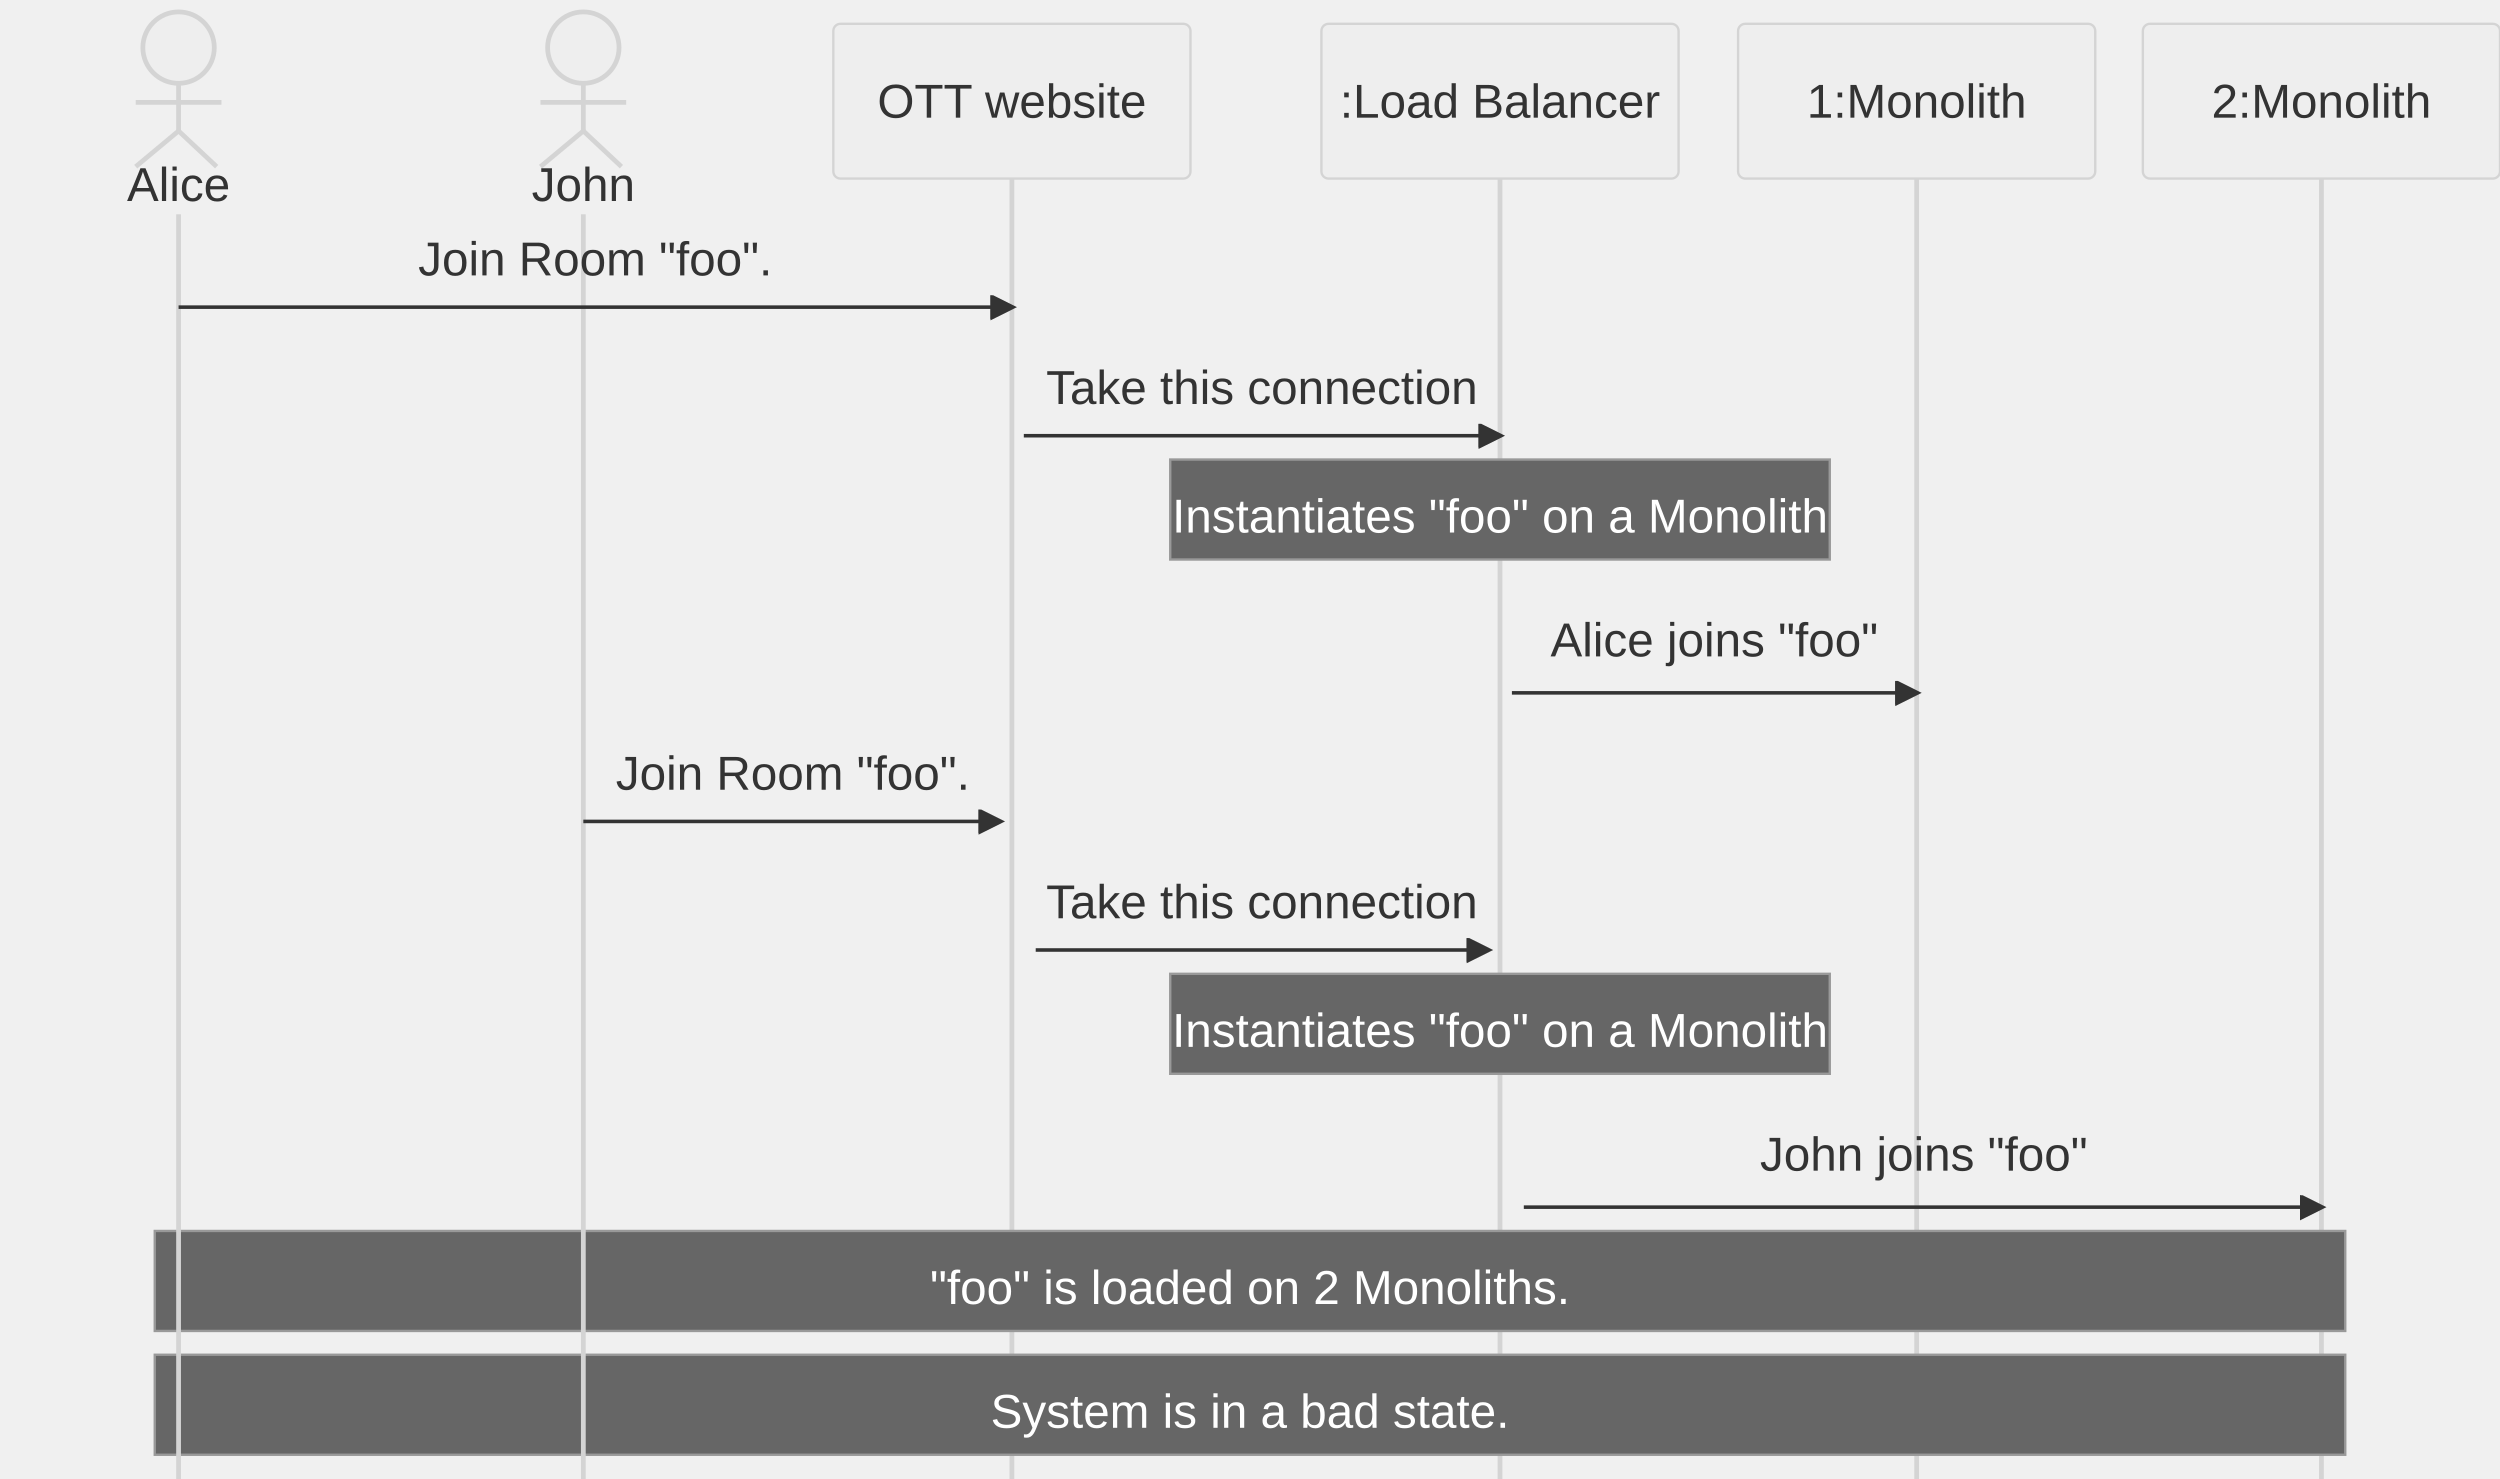
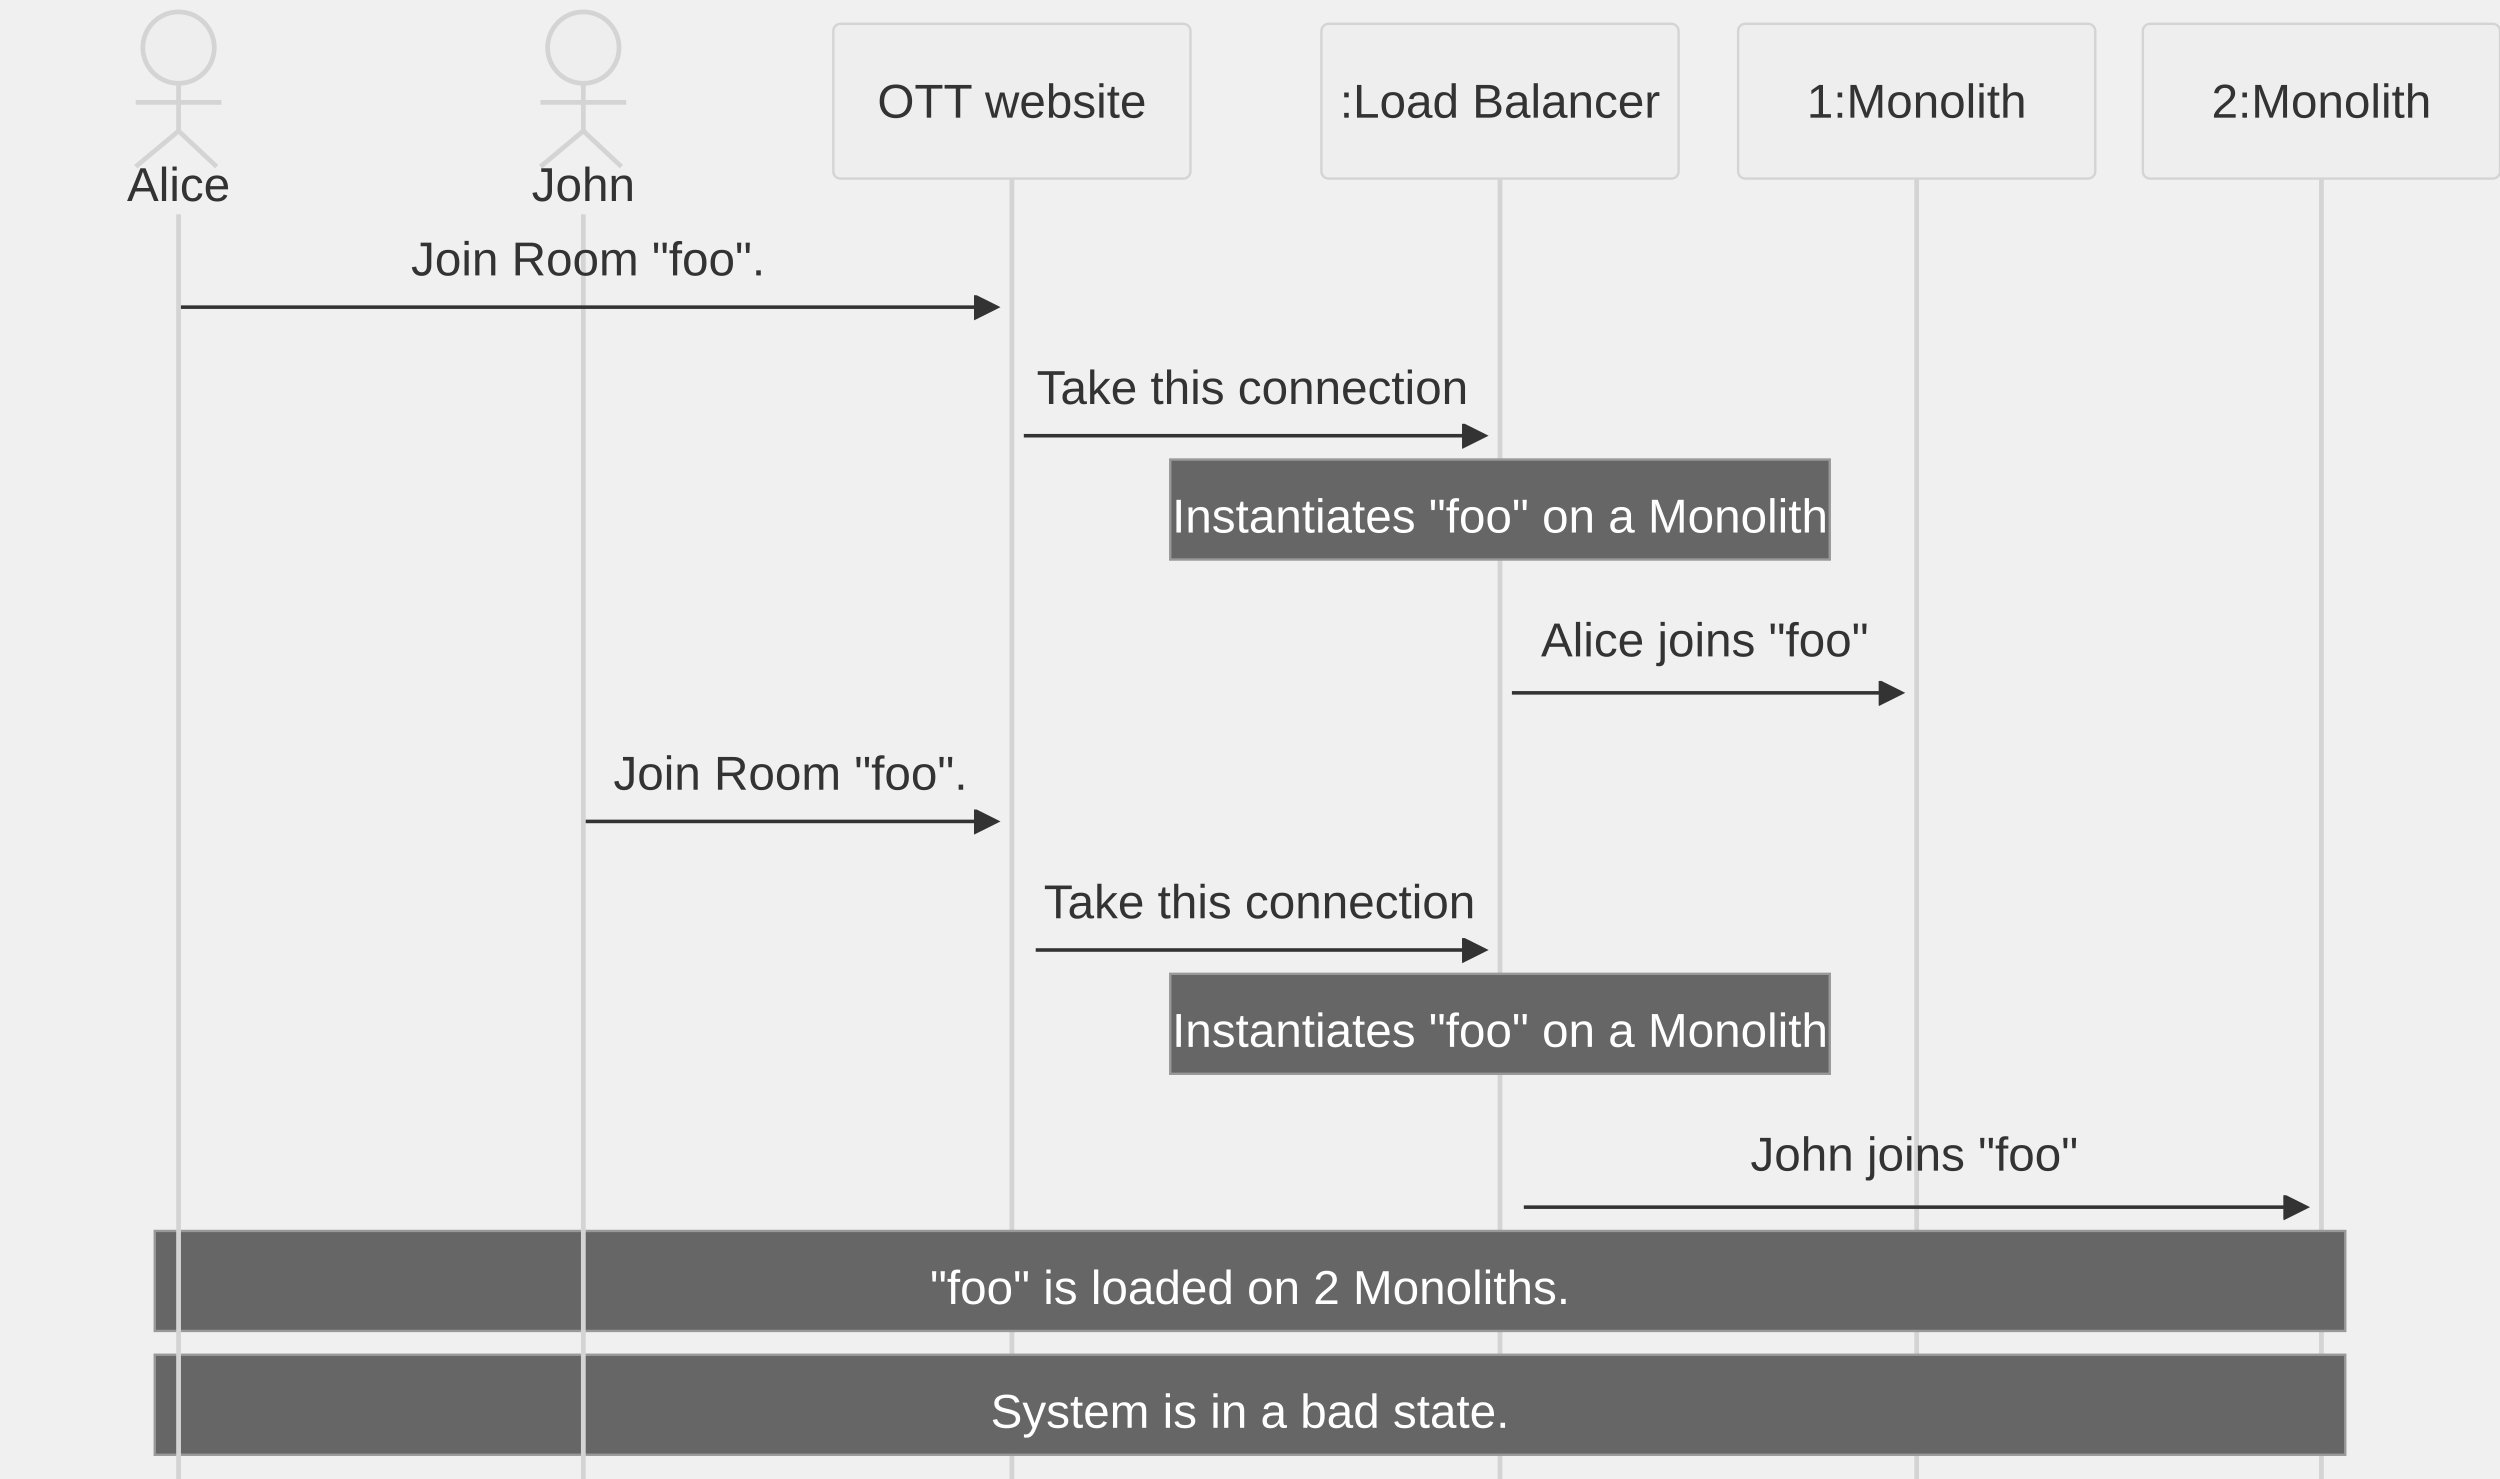
<svg xmlns="http://www.w3.org/2000/svg" aria-roledescription="sequence" role="graphics-document document" viewBox="0 -10 1050 621" style="max-width: 1050px; background-color: white;" width="100%" id="my-svg">
  <g>
    <line stroke="#999" stroke-width="0.5px" class="200" y2="2000" x2="975" y1="5" x1="975" id="actor5" />
    <g id="root-5">
      <rect class="actor" ry="3" rx="3" height="65" width="150" stroke="#666" fill="#eaeaea" y="0" x="900" />
      <text style="text-anchor: middle; font-size: 20px; font-weight: 400;" class="actor" alignment-baseline="central" dominant-baseline="central" y="32.5" x="975">
        <tspan dy="0" x="975">2:Monolith</tspan>
      </text>
    </g>
  </g>
  <g>
    <line stroke="#999" stroke-width="0.5px" class="200" y2="2000" x2="805" y1="5" x1="805" id="actor4" />
    <g id="root-4">
      <rect class="actor" ry="3" rx="3" height="65" width="150" stroke="#666" fill="#eaeaea" y="0" x="730" />
      <text style="text-anchor: middle; font-size: 20px; font-weight: 400;" class="actor" alignment-baseline="central" dominant-baseline="central" y="32.5" x="805">
        <tspan dy="0" x="805">1:Monolith</tspan>
      </text>
    </g>
  </g>
  <g>
    <line stroke="#999" stroke-width="0.5px" class="200" y2="2000" x2="630" y1="5" x1="630" id="actor3" />
    <g id="root-3">
      <rect class="actor" ry="3" rx="3" height="65" width="150" stroke="#666" fill="#eaeaea" y="0" x="555" />
      <text style="text-anchor: middle; font-size: 20px; font-weight: 400;" class="actor" alignment-baseline="central" dominant-baseline="central" y="32.5" x="630">
        <tspan dy="0" x="630">:Load Balancer</tspan>
      </text>
    </g>
  </g>
  <g>
    <line stroke="#999" stroke-width="0.5px" class="200" y2="2000" x2="425" y1="5" x1="425" id="actor2" />
    <g id="root-2">
      <rect class="actor" ry="3" rx="3" height="65" width="150" stroke="#666" fill="#eaeaea" y="0" x="350" />
      <text style="text-anchor: middle; font-size: 20px; font-weight: 400;" class="actor" alignment-baseline="central" dominant-baseline="central" y="32.5" x="425">
        <tspan dy="0" x="425">OTT website</tspan>
      </text>
    </g>
  </g>
  <style>#my-svg{font-family:"trebuchet ms",verdana,arial,sans-serif;font-size:16px;fill:#000000;}#my-svg .error-icon{fill:#552222;}#my-svg .error-text{fill:#552222;stroke:#552222;}#my-svg .edge-thickness-normal{stroke-width:2px;}#my-svg .edge-thickness-thick{stroke-width:3.5px;}#my-svg .edge-pattern-solid{stroke-dasharray:0;}#my-svg .edge-pattern-dashed{stroke-dasharray:3;}#my-svg .edge-pattern-dotted{stroke-dasharray:2;}#my-svg .marker{fill:#666;stroke:#666;}#my-svg .marker.cross{stroke:#666;}#my-svg svg{font-family:"trebuchet ms",verdana,arial,sans-serif;font-size:16px;}#my-svg .actor{stroke:hsl(0, 0%, 83%);fill:#eee;}#my-svg text.actor&gt;tspan{fill:#333;stroke:none;}#my-svg .actor-line{stroke:#666;}#my-svg .messageLine0{stroke-width:1.5;stroke-dasharray:none;stroke:#333;}#my-svg .messageLine1{stroke-width:1.5;stroke-dasharray:2,2;stroke:#333;}#my-svg #arrowhead path{fill:#333;stroke:#333;}#my-svg .sequenceNumber{fill:white;}#my-svg #sequencenumber{fill:#333;}#my-svg #crosshead path{fill:#333;stroke:#333;}#my-svg .messageText{fill:#333;stroke:none;}#my-svg .labelBox{stroke:hsl(0, 0%, 83%);fill:#eee;}#my-svg .labelText,#my-svg .labelText&gt;tspan{fill:#333;stroke:none;}#my-svg .loopText,#my-svg .loopText&gt;tspan{fill:#333;stroke:none;}#my-svg .loopLine{stroke-width:2px;stroke-dasharray:2,2;stroke:hsl(0, 0%, 83%);fill:hsl(0, 0%, 83%);}#my-svg .note{stroke:#999;fill:#666;}#my-svg .noteText,#my-svg .noteText&gt;tspan{fill:#fff;stroke:none;}#my-svg .activation0{fill:#f4f4f4;stroke:#666;}#my-svg .activation1{fill:#f4f4f4;stroke:#666;}#my-svg .activation2{fill:#f4f4f4;stroke:#666;}#my-svg .actorPopupMenu{position:absolute;}#my-svg .actorPopupMenuPanel{position:absolute;fill:#eee;box-shadow:0px 8px 16px 0px rgba(0,0,0,0.2);filter:drop-shadow(3px 5px 2px rgb(0 0 0 / 0.4));}#my-svg .actor-man line{stroke:hsl(0, 0%, 83%);fill:#eee;}#my-svg .actor-man circle,#my-svg line{stroke:hsl(0, 0%, 83%);fill:#eee;stroke-width:2px;}#my-svg :root{--mermaid-font-family:"trebuchet ms",verdana,arial,sans-serif;}</style>
  <g />
  <defs>
    <symbol height="24" width="24" id="computer">
      <path d="M2 2v13h20v-13h-20zm18 11h-16v-9h16v9zm-10.228 6l.466-1h3.524l.467 1h-4.457zm14.228 3h-24l2-6h2.104l-1.33 4h18.45l-1.297-4h2.073l2 6zm-5-10h-14v-7h14v7z" transform="scale(.5)" />
    </symbol>
  </defs>
  <defs>
    <symbol clip-rule="evenodd" fill-rule="evenodd" id="database">
      <path d="M12.258.001l.256.004.255.005.253.008.251.01.249.012.247.015.246.016.242.019.241.02.239.023.236.024.233.027.231.028.229.031.225.032.223.034.22.036.217.038.214.04.211.041.208.043.205.045.201.046.198.048.194.05.191.051.187.053.183.054.18.056.175.057.172.059.168.06.163.061.16.063.155.064.15.066.074.033.073.033.071.034.07.034.069.035.068.035.067.035.066.035.064.036.064.036.062.036.06.036.06.037.058.037.058.037.055.038.055.038.053.038.052.038.051.039.05.039.048.039.047.039.045.04.044.04.043.04.041.04.04.041.039.041.037.041.036.041.034.041.033.042.032.042.03.042.029.042.027.042.026.043.024.043.023.043.021.043.02.043.018.044.017.043.015.044.013.044.012.044.011.045.009.044.007.045.006.045.004.045.002.045.001.045v17l-.001.045-.002.045-.004.045-.006.045-.007.045-.009.044-.011.045-.012.044-.013.044-.015.044-.017.043-.018.044-.02.043-.021.043-.023.043-.024.043-.026.043-.027.042-.029.042-.03.042-.032.042-.033.042-.034.041-.036.041-.037.041-.039.041-.04.041-.041.04-.043.04-.044.04-.045.04-.047.039-.048.039-.05.039-.051.039-.052.038-.053.038-.055.038-.055.038-.058.037-.058.037-.06.037-.06.036-.062.036-.064.036-.064.036-.066.035-.067.035-.068.035-.069.035-.07.034-.071.034-.073.033-.074.033-.15.066-.155.064-.16.063-.163.061-.168.06-.172.059-.175.057-.18.056-.183.054-.187.053-.191.051-.194.05-.198.048-.201.046-.205.045-.208.043-.211.041-.214.04-.217.038-.22.036-.223.034-.225.032-.229.031-.231.028-.233.027-.236.024-.239.023-.241.02-.242.019-.246.016-.247.015-.249.012-.251.01-.253.008-.255.005-.256.004-.258.001-.258-.001-.256-.004-.255-.005-.253-.008-.251-.01-.249-.012-.247-.015-.245-.016-.243-.019-.241-.02-.238-.023-.236-.024-.234-.027-.231-.028-.228-.031-.226-.032-.223-.034-.22-.036-.217-.038-.214-.04-.211-.041-.208-.043-.204-.045-.201-.046-.198-.048-.195-.05-.19-.051-.187-.053-.184-.054-.179-.056-.176-.057-.172-.059-.167-.06-.164-.061-.159-.063-.155-.064-.151-.066-.074-.033-.072-.033-.072-.034-.07-.034-.069-.035-.068-.035-.067-.035-.066-.035-.064-.036-.063-.036-.062-.036-.061-.036-.06-.037-.058-.037-.057-.037-.056-.038-.055-.038-.053-.038-.052-.038-.051-.039-.049-.039-.049-.039-.046-.039-.046-.04-.044-.04-.043-.04-.041-.04-.04-.041-.039-.041-.037-.041-.036-.041-.034-.041-.033-.042-.032-.042-.03-.042-.029-.042-.027-.042-.026-.043-.024-.043-.023-.043-.021-.043-.02-.043-.018-.044-.017-.043-.015-.044-.013-.044-.012-.044-.011-.045-.009-.044-.007-.045-.006-.045-.004-.045-.002-.045-.001-.045v-17l.001-.045.002-.045.004-.045.006-.045.007-.045.009-.044.011-.045.012-.044.013-.044.015-.044.017-.043.018-.044.02-.043.021-.043.023-.043.024-.043.026-.043.027-.042.029-.042.03-.042.032-.042.033-.042.034-.041.036-.041.037-.041.039-.041.04-.041.041-.04.043-.04.044-.04.046-.04.046-.039.049-.039.049-.039.051-.039.052-.038.053-.038.055-.038.056-.038.057-.037.058-.037.06-.037.061-.036.062-.036.063-.036.064-.036.066-.035.067-.035.068-.035.069-.035.07-.034.072-.034.072-.033.074-.033.151-.066.155-.064.159-.063.164-.061.167-.06.172-.059.176-.057.179-.056.184-.054.187-.053.19-.051.195-.05.198-.048.201-.046.204-.045.208-.043.211-.041.214-.04.217-.038.22-.036.223-.034.226-.032.228-.031.231-.028.234-.027.236-.024.238-.023.241-.02.243-.019.245-.016.247-.015.249-.012.251-.01.253-.008.255-.005.256-.004.258-.001.258.001zm-9.258 20.499v.01l.001.021.003.021.004.022.005.021.006.022.007.022.009.023.01.022.011.023.012.023.013.023.015.023.016.024.017.023.018.024.019.024.021.024.022.025.023.024.024.025.052.049.056.05.061.051.066.051.07.051.075.051.079.052.084.052.088.052.092.052.097.052.102.051.105.052.11.052.114.051.119.051.123.051.127.05.131.05.135.05.139.048.144.049.147.047.152.047.155.047.16.045.163.045.167.043.171.043.176.041.178.041.183.039.187.039.19.037.194.035.197.035.202.033.204.031.209.03.212.029.216.027.219.025.222.024.226.021.23.02.233.018.236.016.24.015.243.012.246.01.249.008.253.005.256.004.259.001.26-.001.257-.004.254-.005.25-.008.247-.011.244-.012.241-.014.237-.016.233-.018.231-.021.226-.021.224-.024.22-.026.216-.027.212-.028.21-.031.205-.031.202-.034.198-.034.194-.036.191-.037.187-.039.183-.04.179-.04.175-.042.172-.043.168-.044.163-.045.16-.046.155-.046.152-.047.148-.048.143-.049.139-.049.136-.05.131-.05.126-.05.123-.051.118-.052.114-.051.11-.052.106-.052.101-.052.096-.052.092-.052.088-.053.083-.051.079-.052.074-.052.07-.051.065-.051.06-.051.056-.05.051-.05.023-.024.023-.025.021-.024.02-.024.019-.024.018-.024.017-.024.015-.023.014-.024.013-.023.012-.023.01-.023.01-.022.008-.022.006-.022.006-.022.004-.022.004-.021.001-.021.001-.021v-4.127l-.077.055-.08.053-.083.054-.085.053-.087.052-.09.052-.093.051-.095.05-.097.05-.1.049-.102.049-.105.048-.106.047-.109.047-.111.046-.114.045-.115.045-.118.044-.12.043-.122.042-.124.042-.126.041-.128.04-.13.04-.132.038-.134.038-.135.037-.138.037-.139.035-.142.035-.143.034-.144.033-.147.032-.148.031-.15.03-.151.03-.153.029-.154.027-.156.027-.158.026-.159.025-.161.024-.162.023-.163.022-.165.021-.166.02-.167.019-.169.018-.169.017-.171.016-.173.015-.173.014-.175.013-.175.012-.177.011-.178.01-.179.008-.179.008-.181.006-.182.005-.182.004-.184.003-.184.002h-.37l-.184-.002-.184-.003-.182-.004-.182-.005-.181-.006-.179-.008-.179-.008-.178-.01-.176-.011-.176-.012-.175-.013-.173-.014-.172-.015-.171-.016-.17-.017-.169-.018-.167-.019-.166-.02-.165-.021-.163-.022-.162-.023-.161-.024-.159-.025-.157-.026-.156-.027-.155-.027-.153-.029-.151-.03-.15-.03-.148-.031-.146-.032-.145-.033-.143-.034-.141-.035-.14-.035-.137-.037-.136-.037-.134-.038-.132-.038-.13-.04-.128-.04-.126-.041-.124-.042-.122-.042-.12-.044-.117-.043-.116-.045-.113-.045-.112-.046-.109-.047-.106-.047-.105-.048-.102-.049-.1-.049-.097-.05-.095-.05-.093-.052-.09-.051-.087-.052-.085-.053-.083-.054-.08-.054-.077-.054v4.127zm0-5.654v.011l.001.021.003.021.004.021.005.022.006.022.007.022.009.022.01.022.011.023.012.023.013.023.015.024.016.023.017.024.018.024.019.024.021.024.022.024.023.025.024.024.052.05.056.05.061.05.066.051.07.051.075.052.079.051.084.052.088.052.092.052.097.052.102.052.105.052.11.051.114.051.119.052.123.05.127.051.131.05.135.049.139.049.144.048.147.048.152.047.155.046.16.045.163.045.167.044.171.042.176.042.178.04.183.04.187.038.19.037.194.036.197.034.202.033.204.032.209.03.212.028.216.027.219.025.222.024.226.022.23.02.233.018.236.016.24.014.243.012.246.01.249.008.253.006.256.003.259.001.26-.001.257-.003.254-.006.25-.008.247-.01.244-.012.241-.015.237-.016.233-.018.231-.02.226-.022.224-.024.22-.025.216-.027.212-.029.21-.03.205-.032.202-.033.198-.035.194-.036.191-.037.187-.039.183-.039.179-.041.175-.042.172-.043.168-.044.163-.045.16-.045.155-.047.152-.047.148-.048.143-.048.139-.05.136-.049.131-.05.126-.051.123-.051.118-.051.114-.052.11-.052.106-.052.101-.052.096-.052.092-.052.088-.052.083-.052.079-.052.074-.051.07-.052.065-.051.06-.05.056-.051.051-.049.023-.025.023-.024.021-.025.02-.024.019-.024.018-.024.017-.024.015-.023.014-.023.013-.024.012-.022.01-.023.01-.023.008-.022.006-.022.006-.022.004-.021.004-.022.001-.021.001-.021v-4.139l-.077.054-.08.054-.083.054-.085.052-.087.053-.09.051-.093.051-.095.051-.097.05-.1.049-.102.049-.105.048-.106.047-.109.047-.111.046-.114.045-.115.044-.118.044-.12.044-.122.042-.124.042-.126.041-.128.04-.13.039-.132.039-.134.038-.135.037-.138.036-.139.036-.142.035-.143.033-.144.033-.147.033-.148.031-.15.03-.151.03-.153.028-.154.028-.156.027-.158.026-.159.025-.161.024-.162.023-.163.022-.165.021-.166.02-.167.019-.169.018-.169.017-.171.016-.173.015-.173.014-.175.013-.175.012-.177.011-.178.009-.179.009-.179.007-.181.007-.182.005-.182.004-.184.003-.184.002h-.37l-.184-.002-.184-.003-.182-.004-.182-.005-.181-.007-.179-.007-.179-.009-.178-.009-.176-.011-.176-.012-.175-.013-.173-.014-.172-.015-.171-.016-.17-.017-.169-.018-.167-.019-.166-.02-.165-.021-.163-.022-.162-.023-.161-.024-.159-.025-.157-.026-.156-.027-.155-.028-.153-.028-.151-.03-.15-.03-.148-.031-.146-.033-.145-.033-.143-.033-.141-.035-.14-.036-.137-.036-.136-.037-.134-.038-.132-.039-.13-.039-.128-.04-.126-.041-.124-.042-.122-.043-.12-.043-.117-.044-.116-.044-.113-.046-.112-.046-.109-.046-.106-.047-.105-.048-.102-.049-.1-.049-.097-.05-.095-.051-.093-.051-.09-.051-.087-.053-.085-.052-.083-.054-.08-.054-.077-.054v4.139zm0-5.666v.011l.001.02.003.022.004.021.005.022.006.021.007.022.009.023.01.022.011.023.012.023.013.023.015.023.016.024.017.024.018.023.019.024.021.025.022.024.023.024.024.025.052.05.056.05.061.05.066.051.07.051.075.052.079.051.084.052.088.052.092.052.097.052.102.052.105.051.11.052.114.051.119.051.123.051.127.05.131.05.135.05.139.049.144.048.147.048.152.047.155.046.16.045.163.045.167.043.171.043.176.042.178.04.183.04.187.038.19.037.194.036.197.034.202.033.204.032.209.03.212.028.216.027.219.025.222.024.226.021.23.02.233.018.236.017.24.014.243.012.246.01.249.008.253.006.256.003.259.001.26-.001.257-.003.254-.006.25-.008.247-.01.244-.013.241-.014.237-.016.233-.018.231-.02.226-.022.224-.024.22-.025.216-.027.212-.029.21-.03.205-.032.202-.033.198-.035.194-.036.191-.037.187-.039.183-.039.179-.041.175-.042.172-.043.168-.044.163-.045.16-.045.155-.047.152-.047.148-.048.143-.049.139-.049.136-.049.131-.051.126-.05.123-.051.118-.052.114-.051.11-.052.106-.052.101-.052.096-.052.092-.052.088-.052.083-.052.079-.052.074-.052.07-.051.065-.051.06-.051.056-.05.051-.049.023-.025.023-.025.021-.024.02-.024.019-.024.018-.024.017-.024.015-.023.014-.024.013-.023.012-.023.01-.022.01-.023.008-.022.006-.022.006-.022.004-.022.004-.021.001-.021.001-.021v-4.153l-.077.054-.08.054-.083.053-.085.053-.087.053-.09.051-.093.051-.095.051-.097.05-.1.049-.102.048-.105.048-.106.048-.109.046-.111.046-.114.046-.115.044-.118.044-.12.043-.122.043-.124.042-.126.041-.128.04-.13.039-.132.039-.134.038-.135.037-.138.036-.139.036-.142.034-.143.034-.144.033-.147.032-.148.032-.15.03-.151.03-.153.028-.154.028-.156.027-.158.026-.159.024-.161.024-.162.023-.163.023-.165.021-.166.02-.167.019-.169.018-.169.017-.171.016-.173.015-.173.014-.175.013-.175.012-.177.01-.178.01-.179.009-.179.007-.181.006-.182.006-.182.004-.184.003-.184.001-.185.001-.185-.001-.184-.001-.184-.003-.182-.004-.182-.006-.181-.006-.179-.007-.179-.009-.178-.01-.176-.01-.176-.012-.175-.013-.173-.014-.172-.015-.171-.016-.17-.017-.169-.018-.167-.019-.166-.02-.165-.021-.163-.023-.162-.023-.161-.024-.159-.024-.157-.026-.156-.027-.155-.028-.153-.028-.151-.03-.15-.03-.148-.032-.146-.032-.145-.033-.143-.034-.141-.034-.14-.036-.137-.036-.136-.037-.134-.038-.132-.039-.13-.039-.128-.041-.126-.041-.124-.041-.122-.043-.12-.043-.117-.044-.116-.044-.113-.046-.112-.046-.109-.046-.106-.048-.105-.048-.102-.048-.1-.05-.097-.049-.095-.051-.093-.051-.09-.052-.087-.052-.085-.053-.083-.053-.08-.054-.077-.054v4.153zm8.74-8.179l-.257.004-.254.005-.25.008-.247.011-.244.012-.241.014-.237.016-.233.018-.231.021-.226.022-.224.023-.22.026-.216.027-.212.028-.21.031-.205.032-.202.033-.198.034-.194.036-.191.038-.187.038-.183.04-.179.041-.175.042-.172.043-.168.043-.163.045-.16.046-.155.046-.152.048-.148.048-.143.048-.139.049-.136.05-.131.05-.126.051-.123.051-.118.051-.114.052-.11.052-.106.052-.101.052-.096.052-.092.052-.088.052-.083.052-.079.052-.074.051-.07.052-.065.051-.06.05-.056.05-.051.05-.023.025-.023.024-.021.024-.02.025-.019.024-.018.024-.017.023-.015.024-.014.023-.013.023-.012.023-.01.023-.01.022-.008.022-.006.023-.006.021-.004.022-.004.021-.001.021-.001.021.001.021.001.021.004.021.004.022.006.021.006.023.008.022.01.022.01.023.012.023.013.023.014.023.015.024.017.023.018.024.019.024.02.025.021.024.023.024.023.025.051.05.056.05.06.05.065.051.07.052.074.051.079.052.083.052.088.052.092.052.096.052.101.052.106.052.11.052.114.052.118.051.123.051.126.051.131.05.136.05.139.049.143.048.148.048.152.048.155.046.16.046.163.045.168.043.172.043.175.042.179.041.183.04.187.038.191.038.194.036.198.034.202.033.205.032.21.031.212.028.216.027.22.026.224.023.226.022.231.021.233.018.237.016.241.014.244.012.247.011.25.008.254.005.257.004.26.001.26-.001.257-.004.254-.005.25-.008.247-.011.244-.012.241-.014.237-.016.233-.018.231-.021.226-.022.224-.023.22-.026.216-.027.212-.028.21-.031.205-.032.202-.033.198-.034.194-.036.191-.038.187-.038.183-.04.179-.041.175-.042.172-.043.168-.043.163-.045.16-.046.155-.046.152-.048.148-.048.143-.048.139-.049.136-.05.131-.05.126-.051.123-.051.118-.051.114-.052.11-.052.106-.052.101-.052.096-.052.092-.052.088-.052.083-.052.079-.052.074-.051.07-.052.065-.051.06-.05.056-.05.051-.05.023-.025.023-.024.021-.024.02-.025.019-.024.018-.024.017-.023.015-.024.014-.023.013-.023.012-.023.01-.023.01-.022.008-.022.006-.023.006-.021.004-.022.004-.021.001-.021.001-.021-.001-.021-.001-.021-.004-.021-.004-.022-.006-.021-.006-.023-.008-.022-.01-.022-.01-.023-.012-.023-.013-.023-.014-.023-.015-.024-.017-.023-.018-.024-.019-.024-.02-.025-.021-.024-.023-.024-.023-.025-.051-.05-.056-.05-.06-.05-.065-.051-.07-.052-.074-.051-.079-.052-.083-.052-.088-.052-.092-.052-.096-.052-.101-.052-.106-.052-.11-.052-.114-.052-.118-.051-.123-.051-.126-.051-.131-.05-.136-.05-.139-.049-.143-.048-.148-.048-.152-.048-.155-.046-.16-.046-.163-.045-.168-.043-.172-.043-.175-.042-.179-.041-.183-.04-.187-.038-.191-.038-.194-.036-.198-.034-.202-.033-.205-.032-.21-.031-.212-.028-.216-.027-.22-.026-.224-.023-.226-.022-.231-.021-.233-.018-.237-.016-.241-.014-.244-.012-.247-.011-.25-.008-.254-.005-.257-.004-.26-.001-.26.001z" transform="scale(.5)" />
    </symbol>
  </defs>
  <defs>
    <symbol height="24" width="24" id="clock">
      <path d="M12 2c5.514 0 10 4.486 10 10s-4.486 10-10 10-10-4.486-10-10 4.486-10 10-10zm0-2c-6.627 0-12 5.373-12 12s5.373 12 12 12 12-5.373 12-12-5.373-12-12-12zm5.848 12.459c.202.038.202.333.001.372-1.907.361-6.045 1.111-6.547 1.111-.719 0-1.301-.582-1.301-1.301 0-.512.77-5.447 1.125-7.445.034-.192.312-.181.343.014l.985 6.238 5.394 1.011z" transform="scale(.5)" />
    </symbol>
  </defs>
  <defs>
-     <marker orient="auto" markerHeight="12" markerWidth="12" markerUnits="userSpaceOnUse" refY="5" refX="9" id="arrowhead">
+     <marker orient="auto" markerHeight="12" markerWidth="12" markerUnits="userSpaceOnUse" refY="5" refX="7.9" id="arrowhead">
      <path d="M 0 0 L 10 5 L 0 10 z" />
    </marker>
  </defs>
  <defs>
-     <marker refY="5" refX="4" orient="auto" markerHeight="8" markerWidth="15" id="crosshead">
+     <marker refY="4.5" refX="4" orient="auto" markerHeight="8" markerWidth="15" id="crosshead">
      <path style="stroke-dasharray: 0, 0;" d="M 1,2 L 6,7 M 6,2 L 1,7" stroke-width="1pt" stroke="#000000" fill="none" />
    </marker>
  </defs>
  <defs>
-     <marker orient="auto" markerHeight="28" markerWidth="20" refY="7" refX="18" id="filled-head">
+     <marker orient="auto" markerHeight="28" markerWidth="20" refY="7" refX="15.5" id="filled-head">
      <path d="M 18,7 L9,13 L14,7 L9,1 Z" />
    </marker>
  </defs>
  <defs>
    <marker orient="auto" markerHeight="40" markerWidth="60" refY="15" refX="15" id="sequencenumber">
      <circle r="6" cy="15" cx="15" />
    </marker>
  </defs>
  <g />
  <g />
  <g>
    <rect class="note" ry="0" rx="0" height="42" width="277" stroke="#666" fill="#EDF2AE" y="183" x="491.5" />
    <text style="font-size: 20px; font-weight: 400;" dy="1em" class="noteText" alignment-baseline="middle" dominant-baseline="middle" text-anchor="middle" y="188" x="630">
      <tspan x="630">Instantiates "foo" on a Monolith</tspan>
    </text>
  </g>
  <g />
  <g />
  <g />
  <g>
    <rect class="note" ry="0" rx="0" height="42" width="277" stroke="#666" fill="#EDF2AE" y="399" x="491.5" />
    <text style="font-size: 20px; font-weight: 400;" dy="1em" class="noteText" alignment-baseline="middle" dominant-baseline="middle" text-anchor="middle" y="404" x="630">
      <tspan x="630">Instantiates "foo" on a Monolith</tspan>
    </text>
  </g>
  <g />
  <g>
    <rect class="note" ry="0" rx="0" height="42" width="920" stroke="#666" fill="#EDF2AE" y="507" x="65" />
    <text style="font-size: 20px; font-weight: 400;" dy="1em" class="noteText" alignment-baseline="middle" dominant-baseline="middle" text-anchor="middle" y="512" x="525">
      <tspan x="525">"foo" is loaded on 2 Monoliths.</tspan>
    </text>
  </g>
  <g>
    <rect class="note" ry="0" rx="0" height="42" width="920" stroke="#666" fill="#EDF2AE" y="559" x="65" />
    <text style="font-size: 20px; font-weight: 400;" dy="1em" class="noteText" alignment-baseline="middle" dominant-baseline="middle" text-anchor="middle" y="564" x="525">
      <tspan x="525">System is in a bad state.</tspan>
    </text>
  </g>
  <line stroke="#999" stroke-width="0.5px" class="200" y2="2000" x2="75" y1="80" x1="75" id="actor0" />
  <g class="actor-man">
    <line y2="45" x2="75" y1="25" x1="75" id="actor-man-torso0" />
    <line y2="33" x2="93" y1="33" x1="57" id="actor-man-arms0" />
    <line y2="45" x2="75" y1="60" x1="57" />
    <line y2="60" x2="91" y1="45" x1="75" />
    <circle height="65" width="150" r="15" cy="10" cx="75" />
    <text style="text-anchor: middle; font-size: 20px; font-weight: 400;" class="actor" alignment-baseline="central" dominant-baseline="central" y="67.5" x="75">
      <tspan dy="0" x="75">Alice</tspan>
    </text>
  </g>
  <line stroke="#999" stroke-width="0.5px" class="200" y2="2000" x2="245" y1="80" x1="245" id="actor1" />
  <g class="actor-man">
    <line y2="45" x2="245" y1="25" x1="245" id="actor-man-torso1" />
    <line y2="33" x2="263" y1="33" x1="227" id="actor-man-arms1" />
    <line y2="45" x2="245" y1="60" x1="227" />
    <line y2="60" x2="261" y1="45" x1="245" />
    <circle height="65" width="150" r="15" cy="10" cx="245" />
    <text style="text-anchor: middle; font-size: 20px; font-weight: 400;" class="actor" alignment-baseline="central" dominant-baseline="central" y="67.5" x="245">
      <tspan dy="0" x="245">John</tspan>
    </text>
  </g>
-   <text style="font-size: 20px; font-weight: 400;" dy="1em" class="messageText" alignment-baseline="middle" dominant-baseline="middle" text-anchor="middle" y="80" x="250">Join Room "foo".</text>
-   <line style="fill: none;" marker-end="url(#arrowhead)" stroke="none" stroke-width="2" class="messageLine0" y2="119" x2="425" y1="119" x1="75" />
-   <text style="font-size: 20px; font-weight: 400;" dy="1em" class="messageText" alignment-baseline="middle" dominant-baseline="middle" text-anchor="middle" y="134" x="530">Take this connection</text>
-   <line style="fill: none;" marker-end="url(#arrowhead)" stroke="none" stroke-width="2" class="messageLine0" y2="173" x2="630" y1="173" x1="430" />
-   <text style="font-size: 20px; font-weight: 400;" dy="1em" class="messageText" alignment-baseline="middle" dominant-baseline="middle" text-anchor="middle" y="240" x="720">Alice joins "foo"</text>
-   <line style="fill: none;" marker-end="url(#arrowhead)" stroke="none" stroke-width="2" class="messageLine0" y2="281" x2="805" y1="281" x1="635" />
-   <text style="font-size: 20px; font-weight: 400;" dy="1em" class="messageText" alignment-baseline="middle" dominant-baseline="middle" text-anchor="middle" y="296" x="333">Join Room "foo".</text>
-   <line style="fill: none;" marker-end="url(#arrowhead)" stroke="none" stroke-width="2" class="messageLine0" y2="335" x2="420" y1="335" x1="245" />
-   <text style="font-size: 20px; font-weight: 400;" dy="1em" class="messageText" alignment-baseline="middle" dominant-baseline="middle" text-anchor="middle" y="350" x="530">Take this connection</text>
-   <line style="fill: none;" marker-end="url(#arrowhead)" stroke="none" stroke-width="2" class="messageLine0" y2="389" x2="625" y1="389" x1="435" />
-   <text style="font-size: 20px; font-weight: 400;" dy="1em" class="messageText" alignment-baseline="middle" dominant-baseline="middle" text-anchor="middle" y="456" x="808">John joins "foo"</text>
-   <line style="fill: none;" marker-end="url(#arrowhead)" stroke="none" stroke-width="2" class="messageLine0" y2="497" x2="975" y1="497" x1="640" />
+   <text style="font-size: 20px; font-weight: 400;" dy="1em" class="messageText" alignment-baseline="middle" dominant-baseline="middle" text-anchor="middle" y="80" x="247">Join Room "foo".</text>
+   <line style="fill: none;" marker-end="url(#arrowhead)" stroke="none" stroke-width="2" class="messageLine0" y2="119" x2="417" y1="119" x1="76" />
+   <text style="font-size: 20px; font-weight: 400;" dy="1em" class="messageText" alignment-baseline="middle" dominant-baseline="middle" text-anchor="middle" y="134" x="526">Take this connection</text>
+   <line style="fill: none;" marker-end="url(#arrowhead)" stroke="none" stroke-width="2" class="messageLine0" y2="173" x2="622" y1="173" x1="430" />
+   <text style="font-size: 20px; font-weight: 400;" dy="1em" class="messageText" alignment-baseline="middle" dominant-baseline="middle" text-anchor="middle" y="240" x="716">Alice joins "foo"</text>
+   <line style="fill: none;" marker-end="url(#arrowhead)" stroke="none" stroke-width="2" class="messageLine0" y2="281" x2="797" y1="281" x1="635" />
+   <text style="font-size: 20px; font-weight: 400;" dy="1em" class="messageText" alignment-baseline="middle" dominant-baseline="middle" text-anchor="middle" y="296" x="332">Join Room "foo".</text>
+   <line style="fill: none;" marker-end="url(#arrowhead)" stroke="none" stroke-width="2" class="messageLine0" y2="335" x2="417" y1="335" x1="246" />
+   <text style="font-size: 20px; font-weight: 400;" dy="1em" class="messageText" alignment-baseline="middle" dominant-baseline="middle" text-anchor="middle" y="350" x="529">Take this connection</text>
+   <line style="fill: none;" marker-end="url(#arrowhead)" stroke="none" stroke-width="2" class="messageLine0" y2="389" x2="622" y1="389" x1="435" />
+   <text style="font-size: 20px; font-weight: 400;" dy="1em" class="messageText" alignment-baseline="middle" dominant-baseline="middle" text-anchor="middle" y="456" x="804">John joins "foo"</text>
+   <line style="fill: none;" marker-end="url(#arrowhead)" stroke="none" stroke-width="2" class="messageLine0" y2="497" x2="967" y1="497" x1="640" />
</svg>
